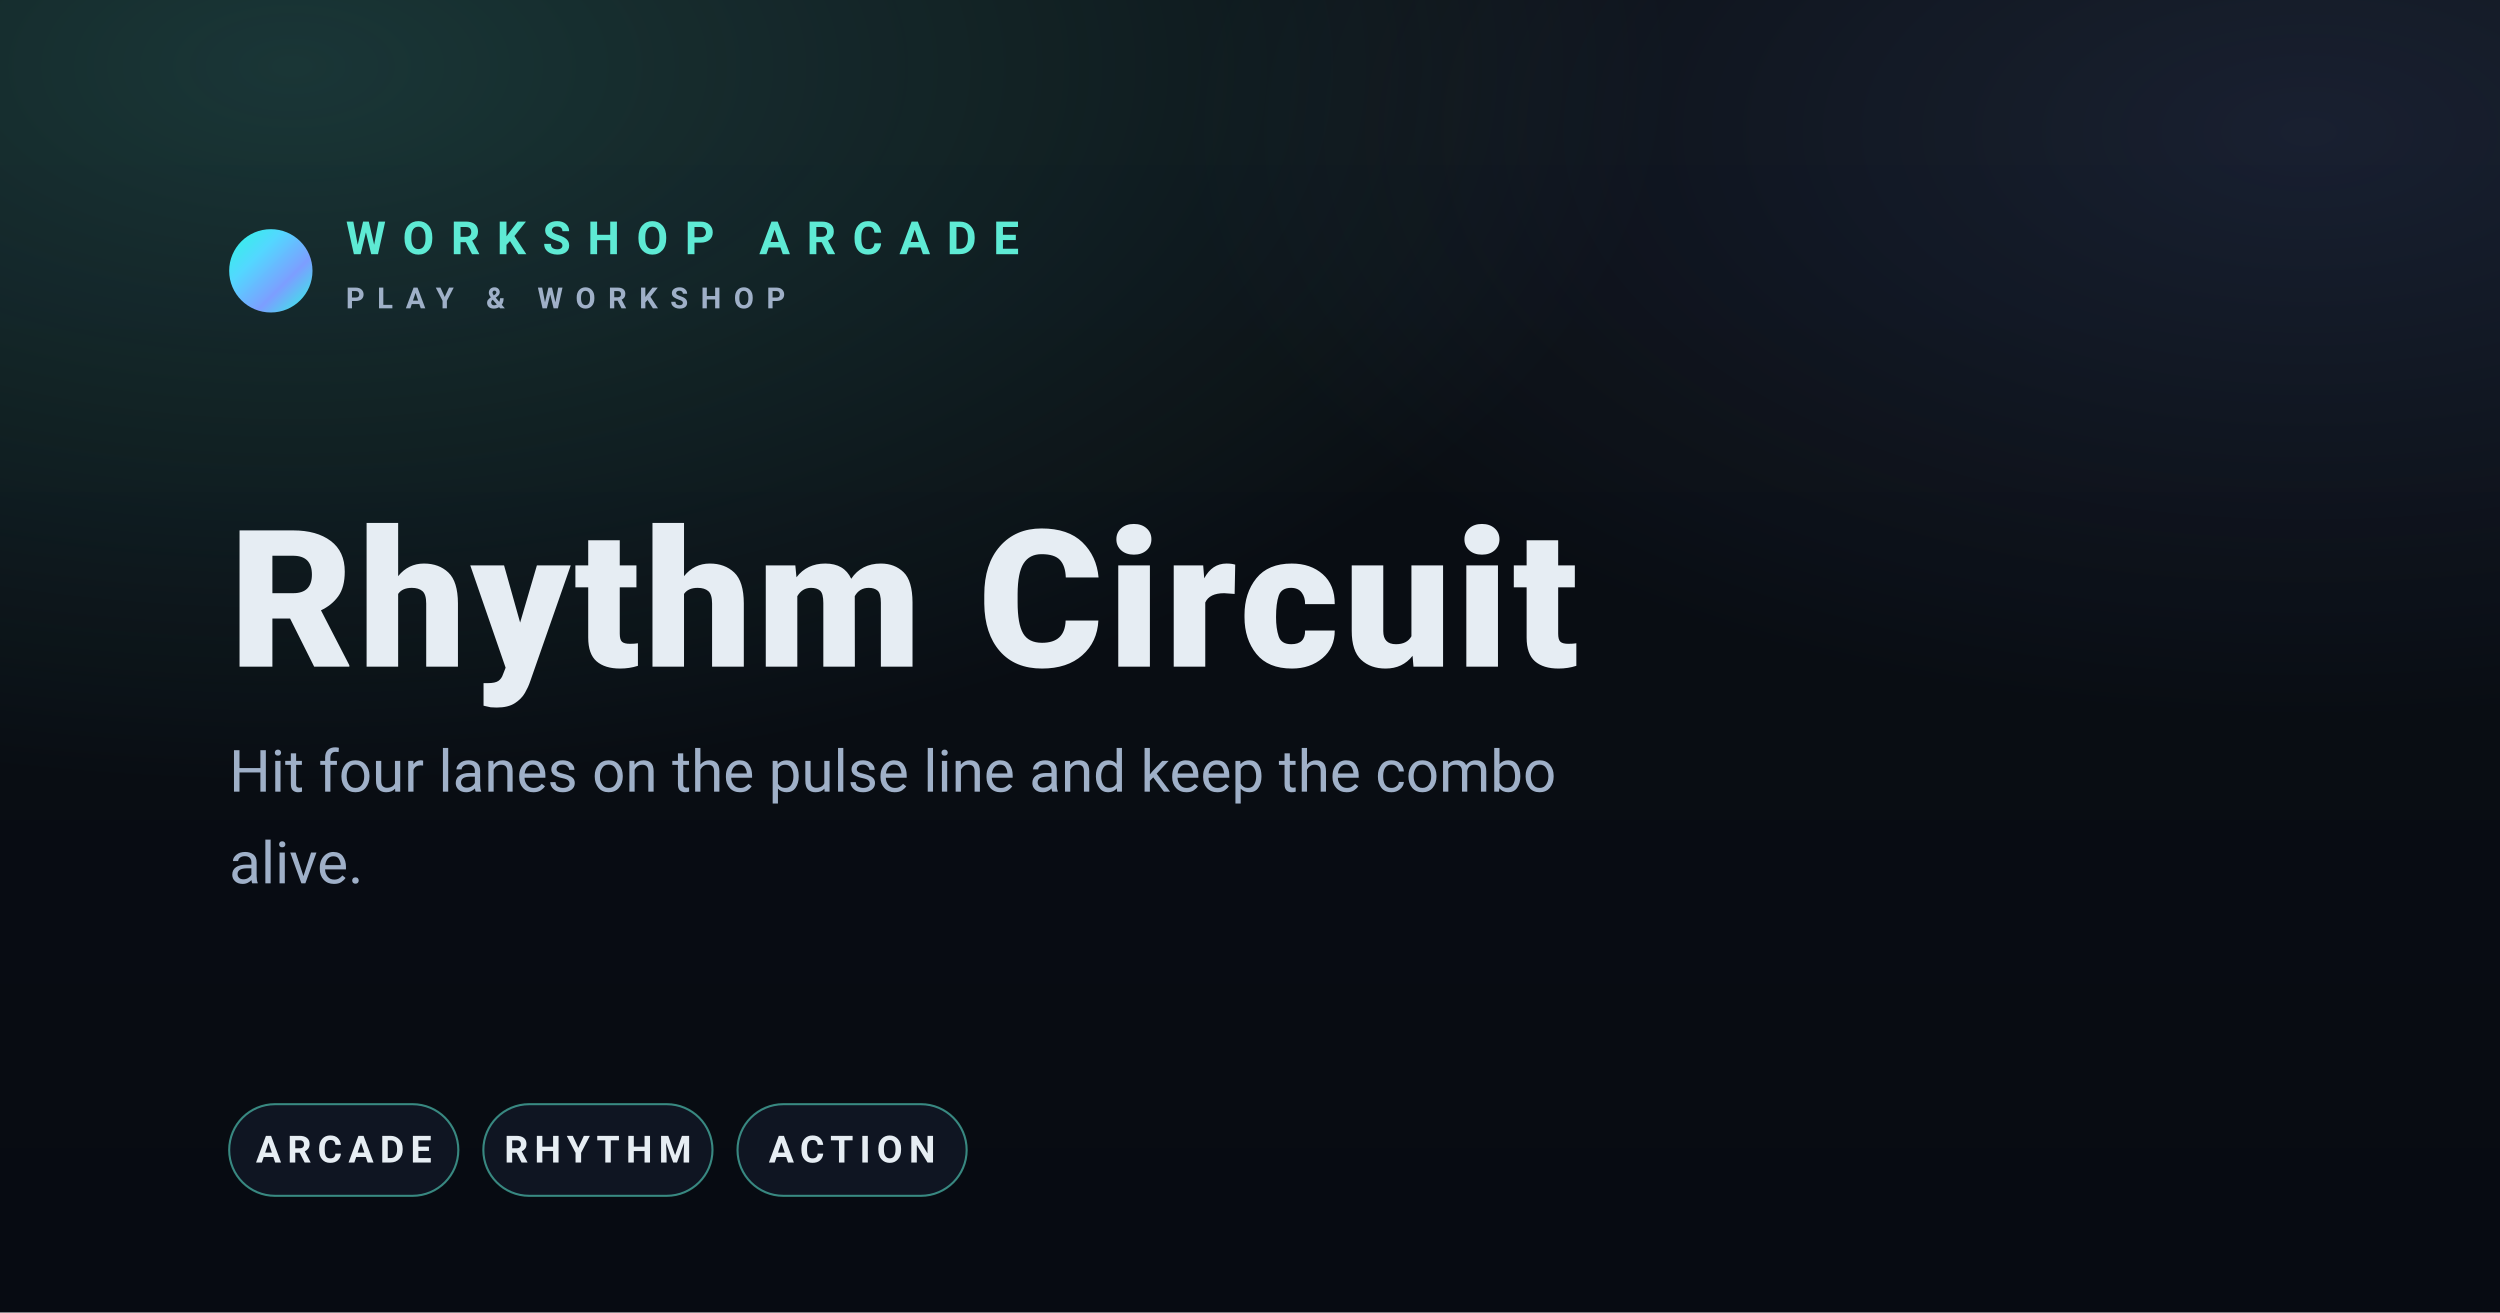
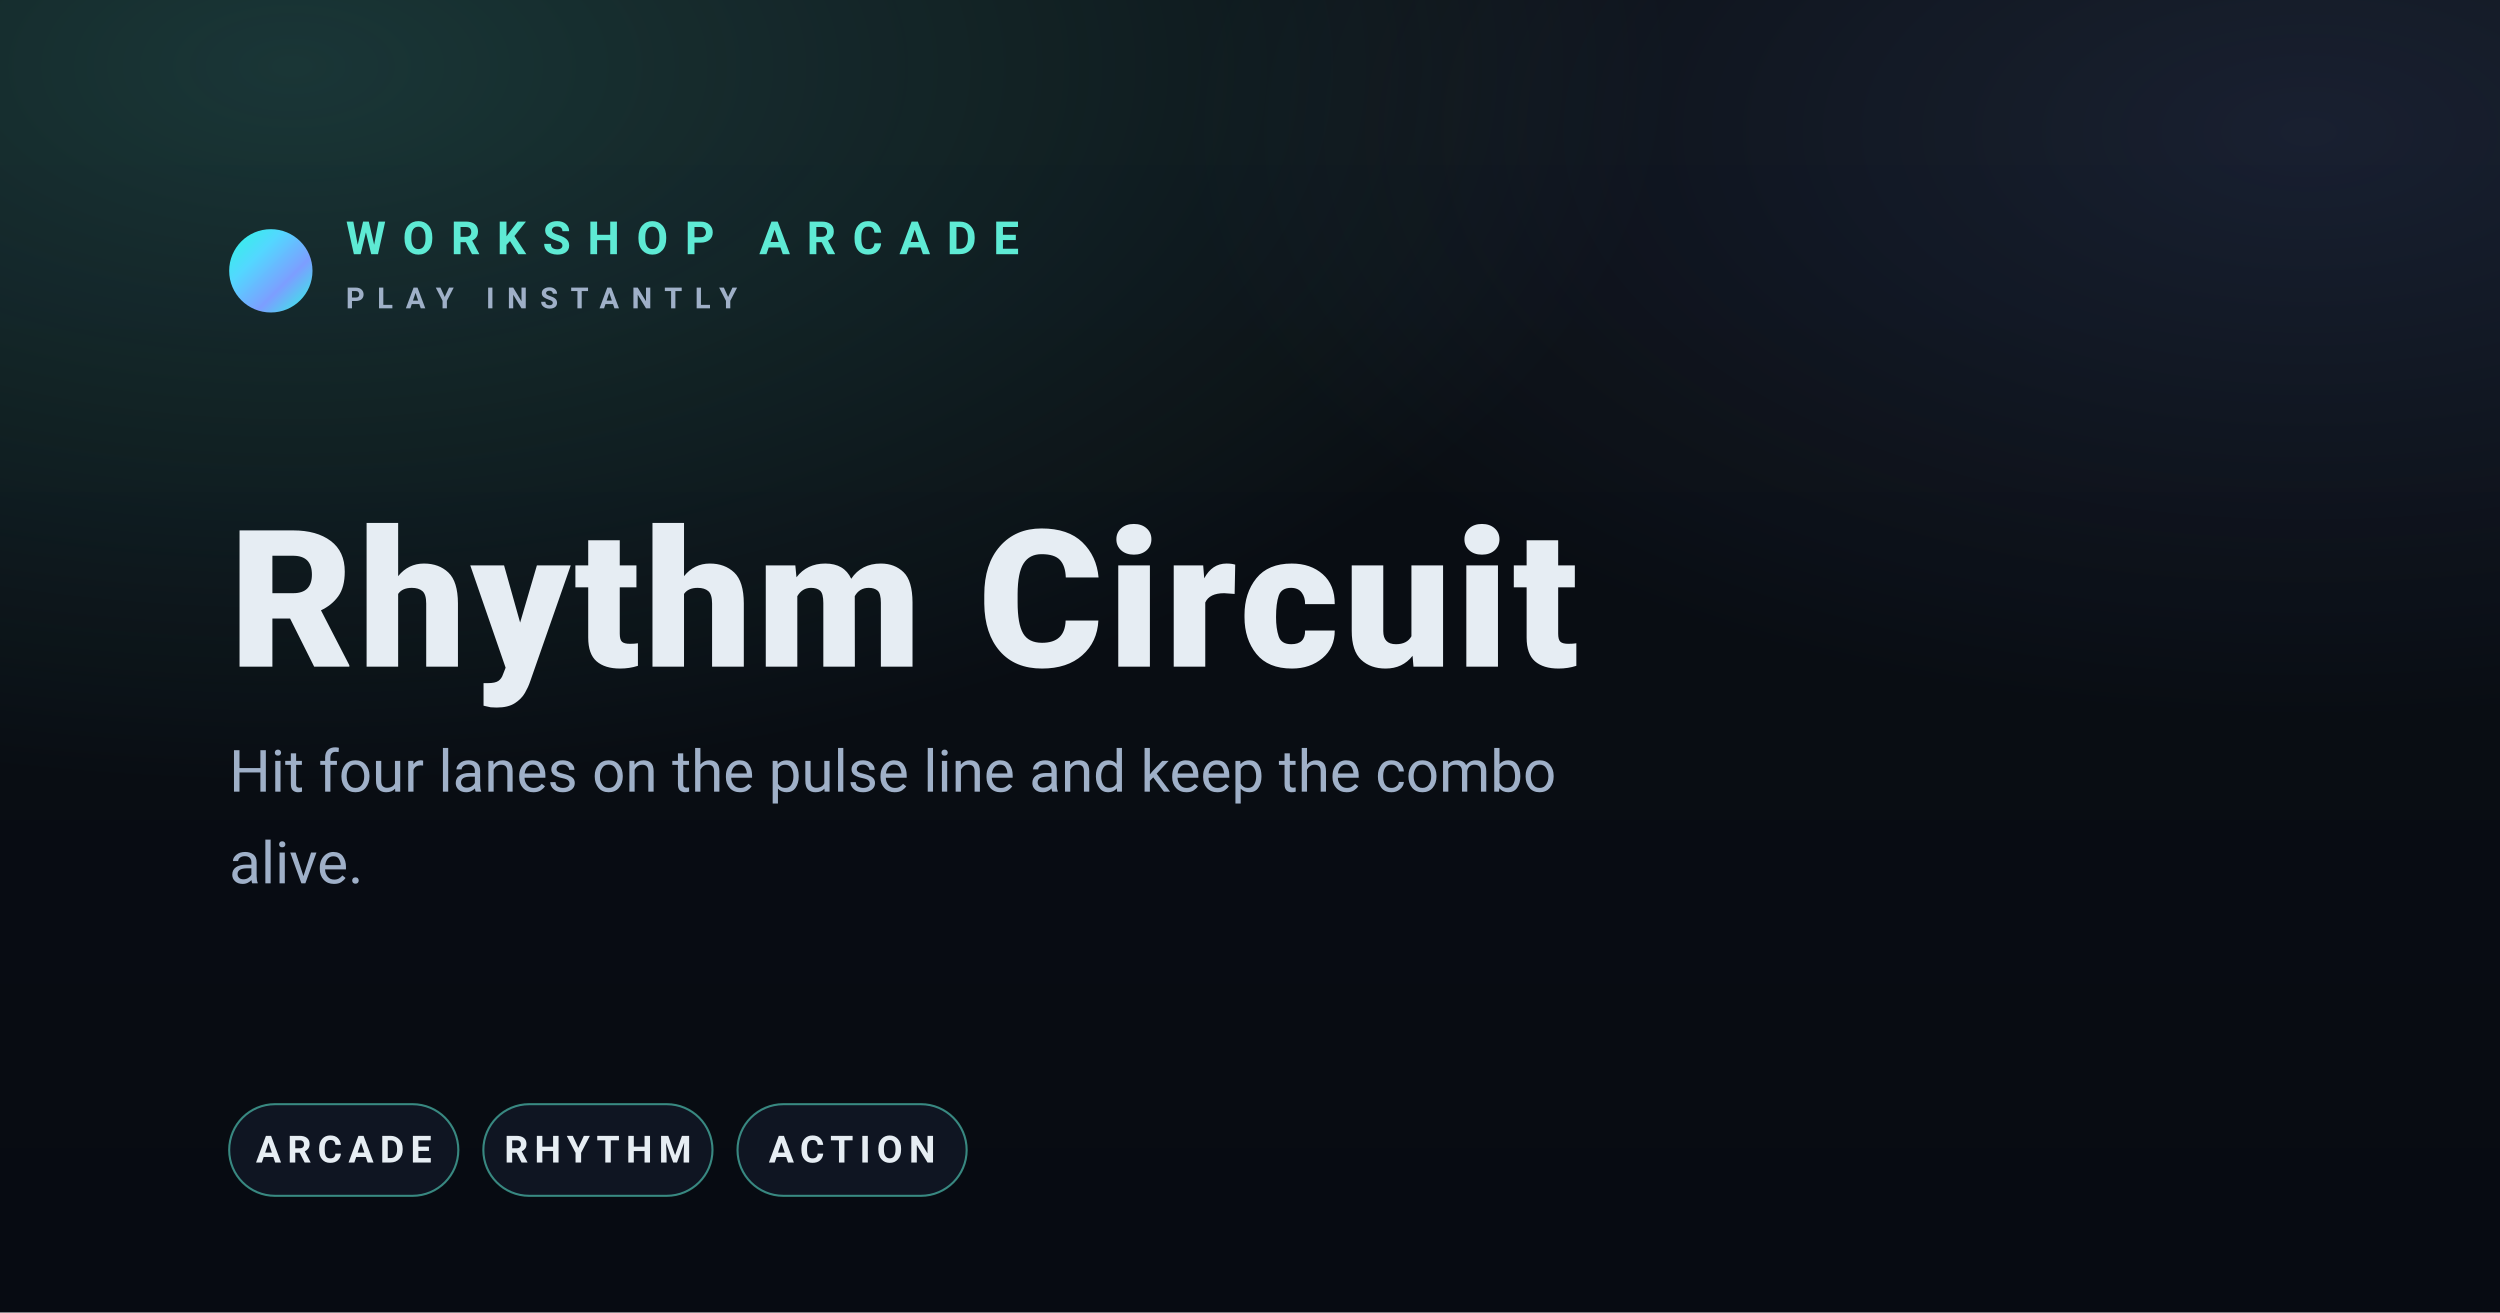
<svg xmlns="http://www.w3.org/2000/svg" viewBox="0 0 1200 630" width="1200" height="630">
  <defs>
    <linearGradient id="bg" x1="0" y1="0" x2="0" y2="1">
      <stop offset="0" stop-color="#0b0f14" />
      <stop offset="1" stop-color="#070b12" />
    </linearGradient>
    <radialGradient id="glow-teal" cx="0.12" cy="0.05" r="0.55">
      <stop offset="0" stop-color="#5eead4" stop-opacity="0.18" />
      <stop offset="1" stop-color="#5eead4" stop-opacity="0" />
    </radialGradient>
    <radialGradient id="glow-indigo" cx="0.92" cy="0.1" r="0.45">
      <stop offset="0" stop-color="#7c9eff" stop-opacity="0.12" />
      <stop offset="1" stop-color="#7c9eff" stop-opacity="0" />
    </radialGradient>
    <linearGradient id="dot" x1="0" y1="0" x2="1" y2="1">
      <stop offset="0" stop-color="#2cf8e2" />
      <stop offset="0.33" stop-color="#53d7ff" />
      <stop offset="0.66" stop-color="#7c9eff" />
      <stop offset="1" stop-color="#2cf8e2" />
    </linearGradient>
  </defs>
  <rect width="1200" height="630" fill="url(#bg)" />
  <rect width="1200" height="630" fill="url(#glow-teal)" />
  <rect width="1200" height="630" fill="url(#glow-indigo)" />
  <g transform="translate(110 110)">
    <circle cx="20" cy="20" r="20" fill="url(#dot)" />
    <text x="56" y="12" font-family="ui-sans-serif, system-ui, -apple-system, &quot;Segoe UI&quot;, Roboto, Helvetica, Arial, sans-serif" font-size="22" letter-spacing="8" fill="#5eead4" font-weight="700">WORKSHOP ARCADE</text>
-     <text x="56" y="38" font-family="ui-sans-serif, system-ui, -apple-system, &quot;Segoe UI&quot;, Roboto, Helvetica, Arial, sans-serif" font-size="14" letter-spacing="6" fill="#9fb0c8" font-weight="600" text-transform="uppercase">PLAY &amp; WORKSHOP</text>
+     <text x="56" y="38" font-family="ui-sans-serif, system-ui, -apple-system, &quot;Segoe UI&quot;, Roboto, Helvetica, Arial, sans-serif" font-size="14" letter-spacing="6" fill="#9fb0c8" font-weight="600" text-transform="uppercase">PLAY INSTANTLY</text>
  </g>
  <text x="110" y="320" font-family="ui-sans-serif, system-ui, -apple-system, &quot;Segoe UI&quot;, Roboto, Helvetica, Arial, sans-serif" font-size="92" letter-spacing="2" fill="#e6edf3" font-weight="800">Rhythm Circuit</text>
  <text x="110" y="380" font-family="ui-sans-serif, system-ui, -apple-system, &quot;Segoe UI&quot;, Roboto, Helvetica, Arial, sans-serif" font-size="28" fill="#9fb0c8">Hit four lanes on the pulse line and keep the combo</text>
  <text x="110" y="424" font-family="ui-sans-serif, system-ui, -apple-system, &quot;Segoe UI&quot;, Roboto, Helvetica, Arial, sans-serif" font-size="28" fill="#9fb0c8">alive.</text>
  <g transform="translate(110 530)" font-family="ui-sans-serif, system-ui, -apple-system, &quot;Segoe UI&quot;, Roboto, Helvetica, Arial, sans-serif">
    <rect x="0" y="0" rx="22" ry="22" width="110" height="44" fill="#0f1522" stroke="#5eead4" stroke-opacity="0.55" stroke-width="1" />
    <text x="55" y="28" text-anchor="middle" fill="#e6edf3" font-size="18" font-weight="700" letter-spacing="3" font-family="ui-sans-serif, system-ui, -apple-system, &quot;Segoe UI&quot;, Roboto, Helvetica, Arial, sans-serif">ARCADE</text>
    <rect x="122" y="0" rx="22" ry="22" width="110" height="44" fill="#0f1522" stroke="#5eead4" stroke-opacity="0.55" stroke-width="1" />
    <text x="177" y="28" text-anchor="middle" fill="#e6edf3" font-size="18" font-weight="700" letter-spacing="3" font-family="ui-sans-serif, system-ui, -apple-system, &quot;Segoe UI&quot;, Roboto, Helvetica, Arial, sans-serif">RHYTHM</text>
    <rect x="244" y="0" rx="22" ry="22" width="110" height="44" fill="#0f1522" stroke="#5eead4" stroke-opacity="0.55" stroke-width="1" />
    <text x="299" y="28" text-anchor="middle" fill="#e6edf3" font-size="18" font-weight="700" letter-spacing="3" font-family="ui-sans-serif, system-ui, -apple-system, &quot;Segoe UI&quot;, Roboto, Helvetica, Arial, sans-serif">ACTION</text>
  </g>
</svg>
